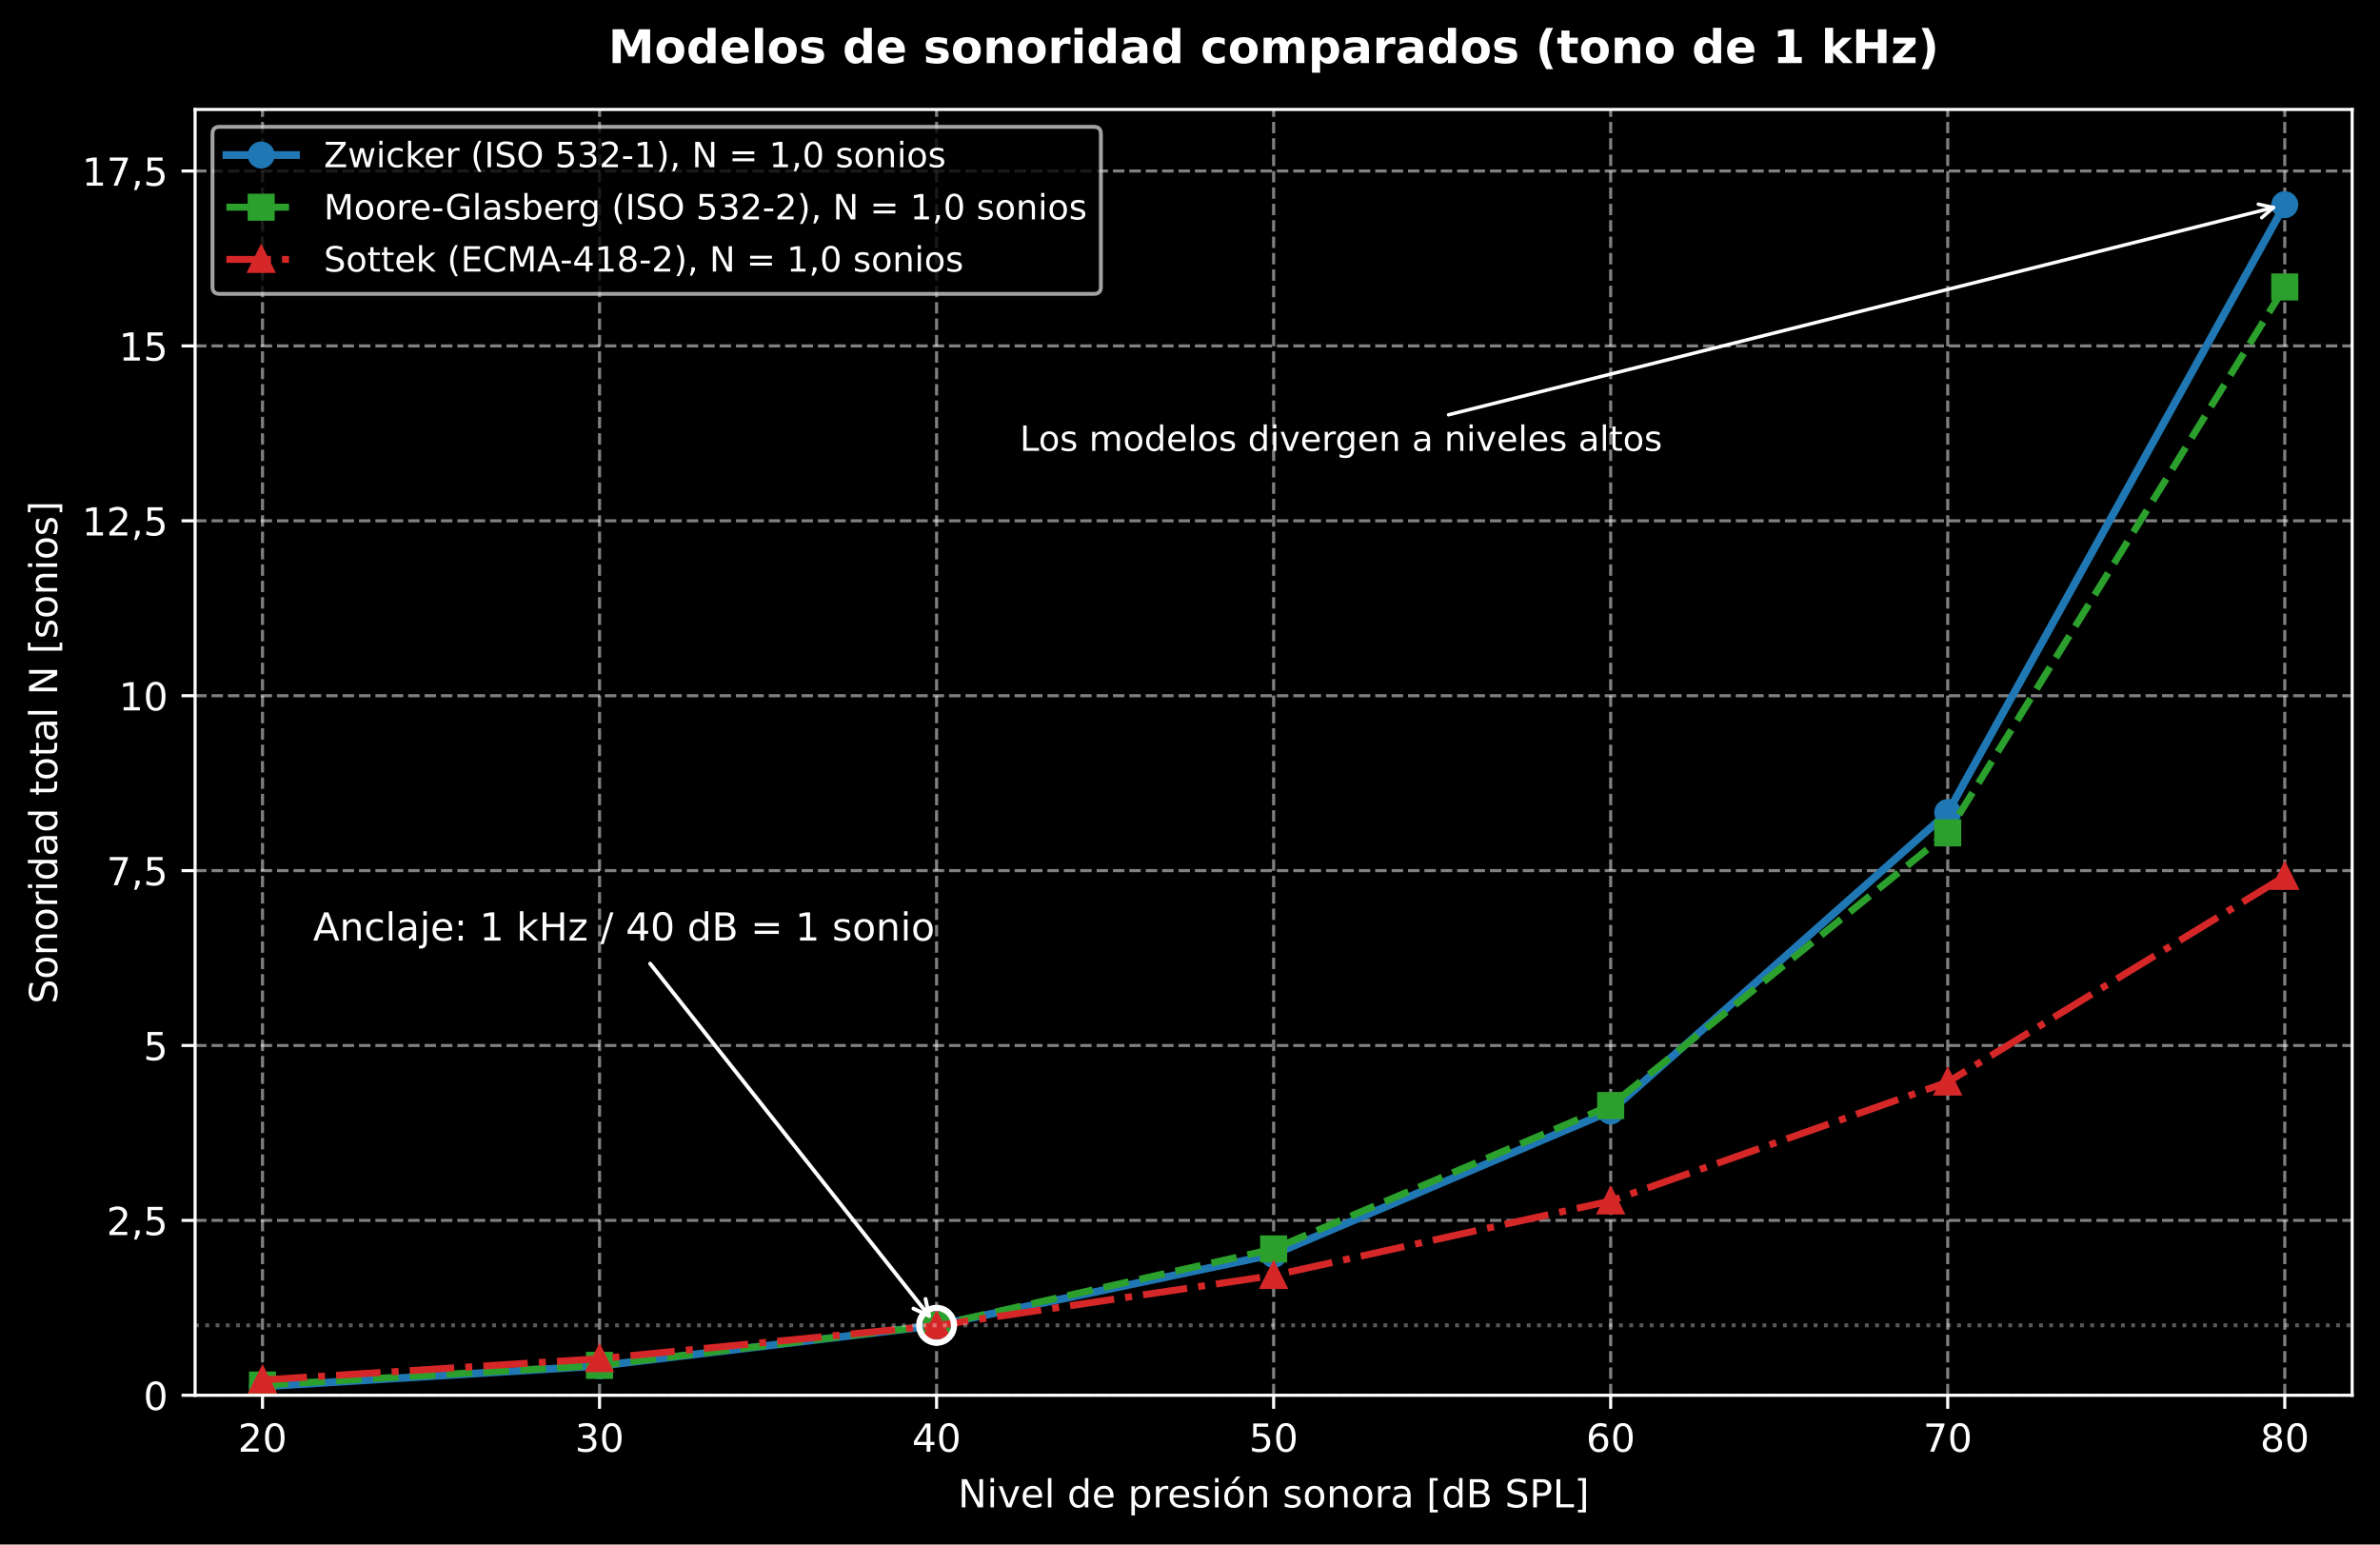
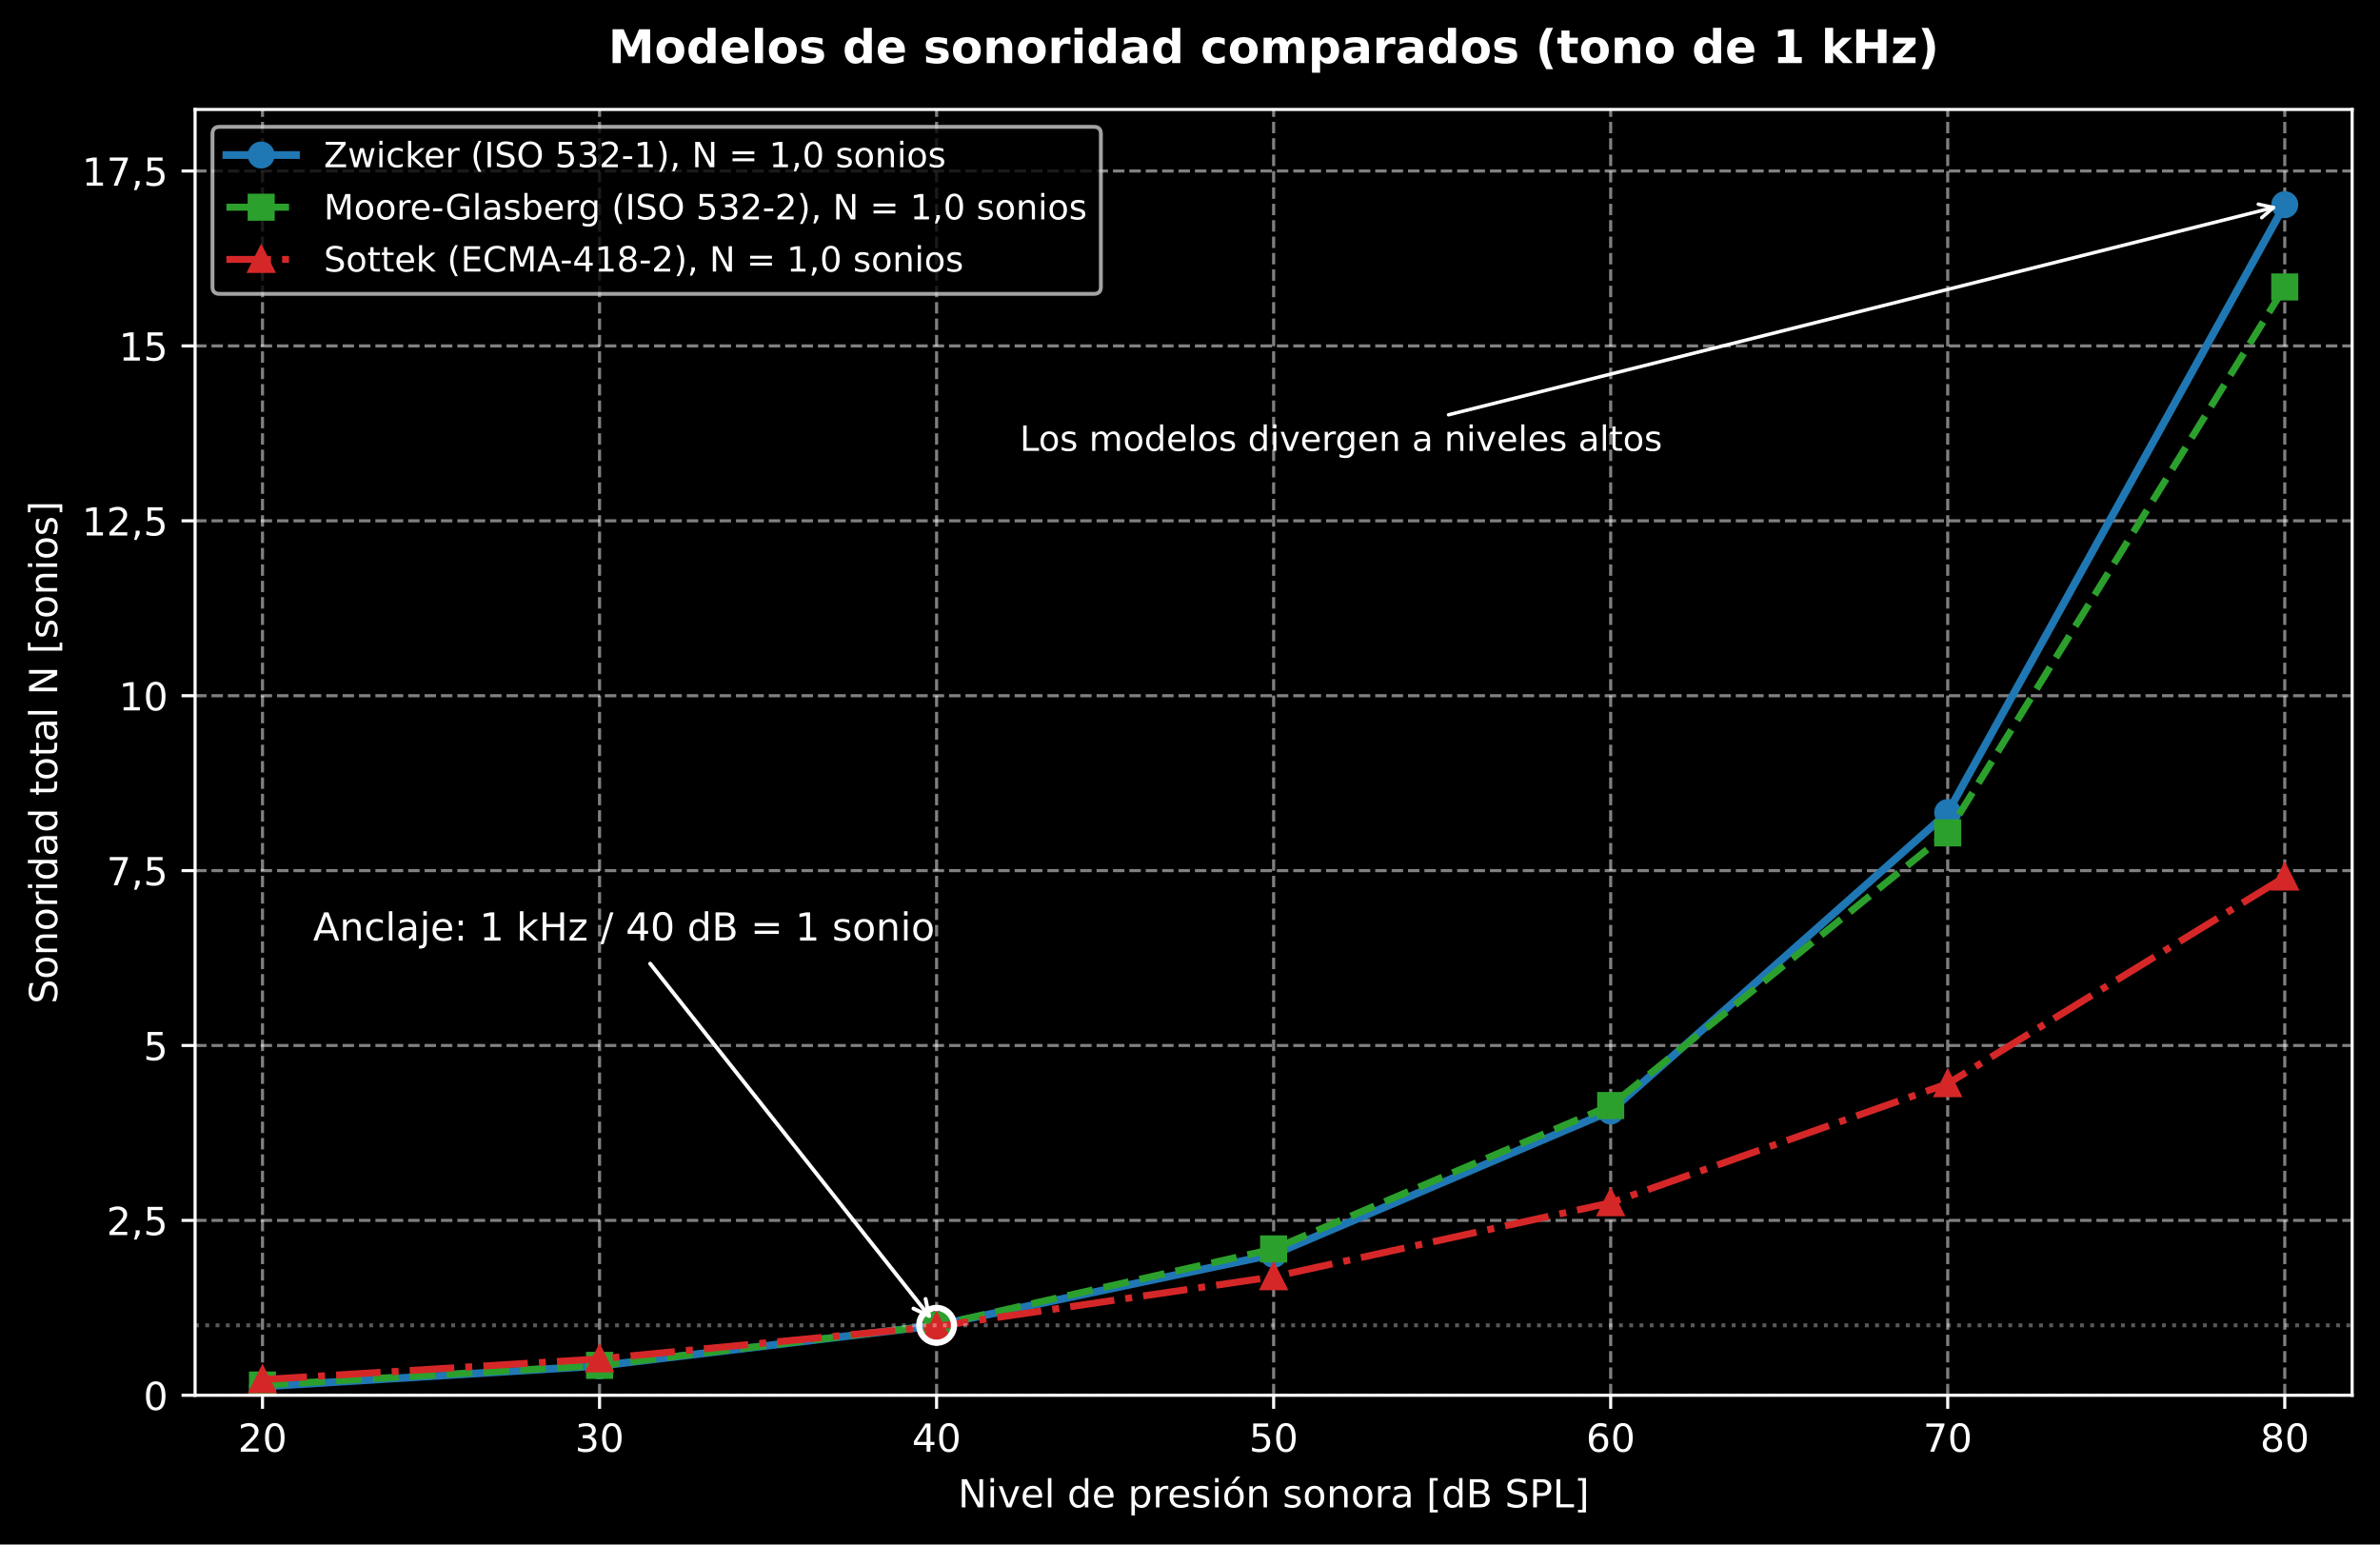
<svg xmlns="http://www.w3.org/2000/svg" xmlns:xlink="http://www.w3.org/1999/xlink" width="615.666pt" height="399.559pt" viewBox="0 0 615.666 399.559" version="1.1">
  <defs>
    <style type="text/css">*{stroke-linejoin: round; stroke-linecap: butt}</style>
  </defs>
  <g id="figure_1">
    <g id="patch_1">
      <path d="M 0 399.559  L 615.666 399.559  L 615.666 0  L 0 0  z " />
    </g>
    <g id="axes_1">
      <g id="patch_2">
        <path d="M 50.466 360.958  L 608.466 360.958  L 608.466 28.318  L 50.466 28.318  z " />
      </g>
      <g id="matplotlib.axis_1">
        <g id="xtick_1">
          <g id="line2d_1">
            <path d="M 67.904 360.958  L 67.904 28.318  " clip-path="url(#pc89cce3abc)" style="fill: none; stroke-dasharray: 2.96,1.28; stroke-dashoffset: 0; stroke: #ffffff; stroke-opacity: 0.5; stroke-width: 0.8" />
          </g>
          <g id="line2d_2">
            <defs>
              <path id="m8d14ee1197" d="M 0 0  L 0 3.5  " style="stroke: #ffffff; stroke-width: 0.8" />
            </defs>
            <g>
              <use xlink:href="#m8d14ee1197" x="67.904" y="360.958" style="fill: #ffffff; stroke: #ffffff; stroke-width: 0.8" />
            </g>
          </g>
          <g id="text_1">
            <text style="font-size: 10px; font-family: 'DejaVu Sans', 'Bitstream Vera Sans', 'Computer Modern Sans Serif', 'Lucida Grande', 'Verdana', 'Geneva', 'Lucid', 'Arial', 'Helvetica', 'Avant Garde', sans-serif; text-anchor: middle; fill: #ffffff" x="67.904" y="375.556" transform="rotate(-0 67.90391 375.5558)">20</text>
          </g>
        </g>
        <g id="xtick_2">
          <g id="line2d_3">
            <path d="M 155.091 360.958  L 155.091 28.318  " clip-path="url(#pc89cce3abc)" style="fill: none; stroke-dasharray: 2.96,1.28; stroke-dashoffset: 0; stroke: #ffffff; stroke-opacity: 0.5; stroke-width: 0.8" />
          </g>
          <g id="line2d_4">
            <g>
              <use xlink:href="#m8d14ee1197" x="155.091" y="360.958" style="fill: #ffffff; stroke: #ffffff; stroke-width: 0.8" />
            </g>
          </g>
          <g id="text_2">
            <text style="font-size: 10px; font-family: 'DejaVu Sans', 'Bitstream Vera Sans', 'Computer Modern Sans Serif', 'Lucida Grande', 'Verdana', 'Geneva', 'Lucid', 'Arial', 'Helvetica', 'Avant Garde', sans-serif; text-anchor: middle; fill: #ffffff" x="155.091" y="375.556" transform="rotate(-0 155.0914 375.5558)">30</text>
          </g>
        </g>
        <g id="xtick_3">
          <g id="line2d_5">
            <path d="M 242.279 360.958  L 242.279 28.318  " clip-path="url(#pc89cce3abc)" style="fill: none; stroke-dasharray: 2.96,1.28; stroke-dashoffset: 0; stroke: #ffffff; stroke-opacity: 0.5; stroke-width: 0.8" />
          </g>
          <g id="line2d_6">
            <g>
              <use xlink:href="#m8d14ee1197" x="242.279" y="360.958" style="fill: #ffffff; stroke: #ffffff; stroke-width: 0.8" />
            </g>
          </g>
          <g id="text_3">
            <text style="font-size: 10px; font-family: 'DejaVu Sans', 'Bitstream Vera Sans', 'Computer Modern Sans Serif', 'Lucida Grande', 'Verdana', 'Geneva', 'Lucid', 'Arial', 'Helvetica', 'Avant Garde', sans-serif; text-anchor: middle; fill: #ffffff" x="242.279" y="375.556" transform="rotate(-0 242.2789 375.5558)">40</text>
          </g>
        </g>
        <g id="xtick_4">
          <g id="line2d_7">
            <path d="M 329.466 360.958  L 329.466 28.318  " clip-path="url(#pc89cce3abc)" style="fill: none; stroke-dasharray: 2.96,1.28; stroke-dashoffset: 0; stroke: #ffffff; stroke-opacity: 0.5; stroke-width: 0.8" />
          </g>
          <g id="line2d_8">
            <g>
              <use xlink:href="#m8d14ee1197" x="329.466" y="360.958" style="fill: #ffffff; stroke: #ffffff; stroke-width: 0.8" />
            </g>
          </g>
          <g id="text_4">
            <text style="font-size: 10px; font-family: 'DejaVu Sans', 'Bitstream Vera Sans', 'Computer Modern Sans Serif', 'Lucida Grande', 'Verdana', 'Geneva', 'Lucid', 'Arial', 'Helvetica', 'Avant Garde', sans-serif; text-anchor: middle; fill: #ffffff" x="329.466" y="375.556" transform="rotate(-0 329.4664 375.5558)">50</text>
          </g>
        </g>
        <g id="xtick_5">
          <g id="line2d_9">
            <path d="M 416.654 360.958  L 416.654 28.318  " clip-path="url(#pc89cce3abc)" style="fill: none; stroke-dasharray: 2.96,1.28; stroke-dashoffset: 0; stroke: #ffffff; stroke-opacity: 0.5; stroke-width: 0.8" />
          </g>
          <g id="line2d_10">
            <g>
              <use xlink:href="#m8d14ee1197" x="416.654" y="360.958" style="fill: #ffffff; stroke: #ffffff; stroke-width: 0.8" />
            </g>
          </g>
          <g id="text_5">
            <text style="font-size: 10px; font-family: 'DejaVu Sans', 'Bitstream Vera Sans', 'Computer Modern Sans Serif', 'Lucida Grande', 'Verdana', 'Geneva', 'Lucid', 'Arial', 'Helvetica', 'Avant Garde', sans-serif; text-anchor: middle; fill: #ffffff" x="416.654" y="375.556" transform="rotate(-0 416.6539 375.5558)">60</text>
          </g>
        </g>
        <g id="xtick_6">
          <g id="line2d_11">
            <path d="M 503.841 360.958  L 503.841 28.318  " clip-path="url(#pc89cce3abc)" style="fill: none; stroke-dasharray: 2.96,1.28; stroke-dashoffset: 0; stroke: #ffffff; stroke-opacity: 0.5; stroke-width: 0.8" />
          </g>
          <g id="line2d_12">
            <g>
              <use xlink:href="#m8d14ee1197" x="503.841" y="360.958" style="fill: #ffffff; stroke: #ffffff; stroke-width: 0.8" />
            </g>
          </g>
          <g id="text_6">
            <text style="font-size: 10px; font-family: 'DejaVu Sans', 'Bitstream Vera Sans', 'Computer Modern Sans Serif', 'Lucida Grande', 'Verdana', 'Geneva', 'Lucid', 'Arial', 'Helvetica', 'Avant Garde', sans-serif; text-anchor: middle; fill: #ffffff" x="503.841" y="375.556" transform="rotate(-0 503.8414 375.5558)">70</text>
          </g>
        </g>
        <g id="xtick_7">
          <g id="line2d_13">
            <path d="M 591.029 360.958  L 591.029 28.318  " clip-path="url(#pc89cce3abc)" style="fill: none; stroke-dasharray: 2.96,1.28; stroke-dashoffset: 0; stroke: #ffffff; stroke-opacity: 0.5; stroke-width: 0.8" />
          </g>
          <g id="line2d_14">
            <g>
              <use xlink:href="#m8d14ee1197" x="591.029" y="360.958" style="fill: #ffffff; stroke: #ffffff; stroke-width: 0.8" />
            </g>
          </g>
          <g id="text_7">
            <text style="font-size: 10px; font-family: 'DejaVu Sans', 'Bitstream Vera Sans', 'Computer Modern Sans Serif', 'Lucida Grande', 'Verdana', 'Geneva', 'Lucid', 'Arial', 'Helvetica', 'Avant Garde', sans-serif; text-anchor: middle; fill: #ffffff" x="591.029" y="375.556" transform="rotate(-0 591.0289 375.5558)">80</text>
          </g>
        </g>
        <g id="text_8">
          <text style="font-size: 10px; font-family: 'DejaVu Sans', 'Bitstream Vera Sans', 'Computer Modern Sans Serif', 'Lucida Grande', 'Verdana', 'Geneva', 'Lucid', 'Arial', 'Helvetica', 'Avant Garde', sans-serif; text-anchor: middle; fill: #ffffff" x="329.466" y="389.957" transform="rotate(-0 329.4664 389.9566)">Nivel de presión sonora [dB SPL]</text>
        </g>
      </g>
      <g id="matplotlib.axis_2">
        <g id="ytick_1">
          <g id="line2d_15">
            <path d="M 50.466 360.958  L 608.466 360.958  " clip-path="url(#pc89cce3abc)" style="fill: none; stroke-dasharray: 2.96,1.28; stroke-dashoffset: 0; stroke: #ffffff; stroke-opacity: 0.5; stroke-width: 0.8" />
          </g>
          <g id="line2d_16">
            <defs>
              <path id="m5e07181663" d="M 0 0  L -3.5 0  " style="stroke: #ffffff; stroke-width: 0.8" />
            </defs>
            <g>
              <use xlink:href="#m5e07181663" x="50.466" y="360.958" style="fill: #ffffff; stroke: #ffffff; stroke-width: 0.8" />
            </g>
          </g>
          <g id="text_9">
            <text style="font-size: 10px; font-family: 'DejaVu Sans', 'Bitstream Vera Sans', 'Computer Modern Sans Serif', 'Lucida Grande', 'Verdana', 'Geneva', 'Lucid', 'Arial', 'Helvetica', 'Avant Garde', sans-serif; text-anchor: end; fill: #ffffff" x="43.466" y="364.757" transform="rotate(-0 43.46641 364.757)">0</text>
          </g>
        </g>
        <g id="ytick_2">
          <g id="line2d_17">
            <path d="M 50.466 315.713  L 608.466 315.713  " clip-path="url(#pc89cce3abc)" style="fill: none; stroke-dasharray: 2.96,1.28; stroke-dashoffset: 0; stroke: #ffffff; stroke-opacity: 0.5; stroke-width: 0.8" />
          </g>
          <g id="line2d_18">
            <g>
              <use xlink:href="#m5e07181663" x="50.466" y="315.713" style="fill: #ffffff; stroke: #ffffff; stroke-width: 0.8" />
            </g>
          </g>
          <g id="text_10">
            <text style="font-size: 10px; font-family: 'DejaVu Sans', 'Bitstream Vera Sans', 'Computer Modern Sans Serif', 'Lucida Grande', 'Verdana', 'Geneva', 'Lucid', 'Arial', 'Helvetica', 'Avant Garde', sans-serif; text-anchor: end; fill: #ffffff" x="43.466" y="319.512" transform="rotate(-0 43.46641 319.5115)">2,5</text>
          </g>
        </g>
        <g id="ytick_3">
          <g id="line2d_19">
            <path d="M 50.466 270.467  L 608.466 270.467  " clip-path="url(#pc89cce3abc)" style="fill: none; stroke-dasharray: 2.96,1.28; stroke-dashoffset: 0; stroke: #ffffff; stroke-opacity: 0.5; stroke-width: 0.8" />
          </g>
          <g id="line2d_20">
            <g>
              <use xlink:href="#m5e07181663" x="50.466" y="270.467" style="fill: #ffffff; stroke: #ffffff; stroke-width: 0.8" />
            </g>
          </g>
          <g id="text_11">
            <text style="font-size: 10px; font-family: 'DejaVu Sans', 'Bitstream Vera Sans', 'Computer Modern Sans Serif', 'Lucida Grande', 'Verdana', 'Geneva', 'Lucid', 'Arial', 'Helvetica', 'Avant Garde', sans-serif; text-anchor: end; fill: #ffffff" x="43.466" y="274.266" transform="rotate(-0 43.46641 274.2661)">5</text>
          </g>
        </g>
        <g id="ytick_4">
          <g id="line2d_21">
            <path d="M 50.466 225.222  L 608.466 225.222  " clip-path="url(#pc89cce3abc)" style="fill: none; stroke-dasharray: 2.96,1.28; stroke-dashoffset: 0; stroke: #ffffff; stroke-opacity: 0.5; stroke-width: 0.8" />
          </g>
          <g id="line2d_22">
            <g>
              <use xlink:href="#m5e07181663" x="50.466" y="225.222" style="fill: #ffffff; stroke: #ffffff; stroke-width: 0.8" />
            </g>
          </g>
          <g id="text_12">
            <text style="font-size: 10px; font-family: 'DejaVu Sans', 'Bitstream Vera Sans', 'Computer Modern Sans Serif', 'Lucida Grande', 'Verdana', 'Geneva', 'Lucid', 'Arial', 'Helvetica', 'Avant Garde', sans-serif; text-anchor: end; fill: #ffffff" x="43.466" y="229.021" transform="rotate(-0 43.46641 229.0206)">7,5</text>
          </g>
        </g>
        <g id="ytick_5">
          <g id="line2d_23">
            <path d="M 50.466 179.976  L 608.466 179.976  " clip-path="url(#pc89cce3abc)" style="fill: none; stroke-dasharray: 2.96,1.28; stroke-dashoffset: 0; stroke: #ffffff; stroke-opacity: 0.5; stroke-width: 0.8" />
          </g>
          <g id="line2d_24">
            <g>
              <use xlink:href="#m5e07181663" x="50.466" y="179.976" style="fill: #ffffff; stroke: #ffffff; stroke-width: 0.8" />
            </g>
          </g>
          <g id="text_13">
            <text style="font-size: 10px; font-family: 'DejaVu Sans', 'Bitstream Vera Sans', 'Computer Modern Sans Serif', 'Lucida Grande', 'Verdana', 'Geneva', 'Lucid', 'Arial', 'Helvetica', 'Avant Garde', sans-serif; text-anchor: end; fill: #ffffff" x="43.466" y="183.775" transform="rotate(-0 43.46641 183.7752)">10</text>
          </g>
        </g>
        <g id="ytick_6">
          <g id="line2d_25">
            <path d="M 50.466 134.731  L 608.466 134.731  " clip-path="url(#pc89cce3abc)" style="fill: none; stroke-dasharray: 2.96,1.28; stroke-dashoffset: 0; stroke: #ffffff; stroke-opacity: 0.5; stroke-width: 0.8" />
          </g>
          <g id="line2d_26">
            <g>
              <use xlink:href="#m5e07181663" x="50.466" y="134.731" style="fill: #ffffff; stroke: #ffffff; stroke-width: 0.8" />
            </g>
          </g>
          <g id="text_14">
            <text style="font-size: 10px; font-family: 'DejaVu Sans', 'Bitstream Vera Sans', 'Computer Modern Sans Serif', 'Lucida Grande', 'Verdana', 'Geneva', 'Lucid', 'Arial', 'Helvetica', 'Avant Garde', sans-serif; text-anchor: end; fill: #ffffff" x="43.466" y="138.53" transform="rotate(-0 43.46641 138.5297)">12,5</text>
          </g>
        </g>
        <g id="ytick_7">
          <g id="line2d_27">
            <path d="M 50.466 89.485  L 608.466 89.485  " clip-path="url(#pc89cce3abc)" style="fill: none; stroke-dasharray: 2.96,1.28; stroke-dashoffset: 0; stroke: #ffffff; stroke-opacity: 0.5; stroke-width: 0.8" />
          </g>
          <g id="line2d_28">
            <g>
              <use xlink:href="#m5e07181663" x="50.466" y="89.485" style="fill: #ffffff; stroke: #ffffff; stroke-width: 0.8" />
            </g>
          </g>
          <g id="text_15">
            <text style="font-size: 10px; font-family: 'DejaVu Sans', 'Bitstream Vera Sans', 'Computer Modern Sans Serif', 'Lucida Grande', 'Verdana', 'Geneva', 'Lucid', 'Arial', 'Helvetica', 'Avant Garde', sans-serif; text-anchor: end; fill: #ffffff" x="43.466" y="93.284" transform="rotate(-0 43.46641 93.28429)">15</text>
          </g>
        </g>
        <g id="ytick_8">
          <g id="line2d_29">
            <path d="M 50.466 44.24  L 608.466 44.24  " clip-path="url(#pc89cce3abc)" style="fill: none; stroke-dasharray: 2.96,1.28; stroke-dashoffset: 0; stroke: #ffffff; stroke-opacity: 0.5; stroke-width: 0.8" />
          </g>
          <g id="line2d_30">
            <g>
              <use xlink:href="#m5e07181663" x="50.466" y="44.24" style="fill: #ffffff; stroke: #ffffff; stroke-width: 0.8" />
            </g>
          </g>
          <g id="text_16">
            <text style="font-size: 10px; font-family: 'DejaVu Sans', 'Bitstream Vera Sans', 'Computer Modern Sans Serif', 'Lucida Grande', 'Verdana', 'Geneva', 'Lucid', 'Arial', 'Helvetica', 'Avant Garde', sans-serif; text-anchor: end; fill: #ffffff" x="43.466" y="48.039" transform="rotate(-0 43.46641 48.03884)">17,5</text>
          </g>
        </g>
        <g id="text_17">
          <text style="font-size: 10px; font-family: 'DejaVu Sans', 'Bitstream Vera Sans', 'Computer Modern Sans Serif', 'Lucida Grande', 'Verdana', 'Geneva', 'Lucid', 'Arial', 'Helvetica', 'Avant Garde', sans-serif; text-anchor: middle; fill: #ffffff" x="14.798" y="194.638" transform="rotate(-90 14.79844 194.6381)">Sonoridad total N [sonios]</text>
        </g>
      </g>
      <g id="line2d_31">
        <path d="M 67.904 358.681  L 155.091 353.346  L 242.279 342.86  L 329.466 324.509  L 416.654 287.411  L 503.841 210.207  L 591.029 52.958  " clip-path="url(#pc89cce3abc)" style="fill: none; stroke: #1f77b4; stroke-width: 2; stroke-linecap: square" />
        <defs>
          <path id="m49466b02c9" d="M 0 3  C 0.796 3 1.559 2.684 2.121 2.121  C 2.684 1.559 3 0.796 3 0  C 3 -0.796 2.684 -1.559 2.121 -2.121  C 1.559 -2.684 0.796 -3 0 -3  C -0.796 -3 -1.559 -2.684 -2.121 -2.121  C -2.684 -1.559 -3 -0.796 -3 0  C -3 0.796 -2.684 1.559 -2.121 2.121  C -1.559 2.684 -0.796 3 0 3  z " style="stroke: #1f77b4" />
        </defs>
        <g clip-path="url(#pc89cce3abc)">
          <use xlink:href="#m49466b02c9" x="67.904" y="358.681" style="fill: #1f77b4; stroke: #1f77b4" />
          <use xlink:href="#m49466b02c9" x="155.091" y="353.346" style="fill: #1f77b4; stroke: #1f77b4" />
          <use xlink:href="#m49466b02c9" x="242.279" y="342.86" style="fill: #1f77b4; stroke: #1f77b4" />
          <use xlink:href="#m49466b02c9" x="329.466" y="324.509" style="fill: #1f77b4; stroke: #1f77b4" />
          <use xlink:href="#m49466b02c9" x="416.654" y="287.411" style="fill: #1f77b4; stroke: #1f77b4" />
          <use xlink:href="#m49466b02c9" x="503.841" y="210.207" style="fill: #1f77b4; stroke: #1f77b4" />
          <use xlink:href="#m49466b02c9" x="591.029" y="52.958" style="fill: #1f77b4; stroke: #1f77b4" />
        </g>
      </g>
      <g id="line2d_32">
        <path d="M 67.904 358.312  L 155.091 353.221  L 242.279 342.858  L 329.466 323.092  L 416.654 286.001  L 503.841 215.465  L 591.029 74.237  " clip-path="url(#pc89cce3abc)" style="fill: none; stroke-dasharray: 6.66,2.88; stroke-dashoffset: 0; stroke: #2ca02c; stroke-width: 1.8" />
        <defs>
          <path id="m17eb9bc728" d="M -3 3  L 3 3  L 3 -3  L -3 -3  z " style="stroke: #2ca02c; stroke-linejoin: miter" />
        </defs>
        <g clip-path="url(#pc89cce3abc)">
          <use xlink:href="#m17eb9bc728" x="67.904" y="358.312" style="fill: #2ca02c; stroke: #2ca02c; stroke-linejoin: miter" />
          <use xlink:href="#m17eb9bc728" x="155.091" y="353.221" style="fill: #2ca02c; stroke: #2ca02c; stroke-linejoin: miter" />
          <use xlink:href="#m17eb9bc728" x="242.279" y="342.858" style="fill: #2ca02c; stroke: #2ca02c; stroke-linejoin: miter" />
          <use xlink:href="#m17eb9bc728" x="329.466" y="323.092" style="fill: #2ca02c; stroke: #2ca02c; stroke-linejoin: miter" />
          <use xlink:href="#m17eb9bc728" x="416.654" y="286.001" style="fill: #2ca02c; stroke: #2ca02c; stroke-linejoin: miter" />
          <use xlink:href="#m17eb9bc728" x="503.841" y="215.465" style="fill: #2ca02c; stroke: #2ca02c; stroke-linejoin: miter" />
          <use xlink:href="#m17eb9bc728" x="591.029" y="74.237" style="fill: #2ca02c; stroke: #2ca02c; stroke-linejoin: miter" />
        </g>
      </g>
      <g id="line2d_33">
-         <path d="M 67.904 356.993  L 155.091 351.488  L 242.279 342.933  L 329.466 329.953  L 416.654 310.68  L 503.841 279.926  L 591.029 226.718  " clip-path="url(#pc89cce3abc)" style="fill: none; stroke-dasharray: 11.52,2.88,1.8,2.88; stroke-dashoffset: 0; stroke: #d62728; stroke-width: 1.8" />
+         <path d="M 67.904 356.899  L 155.091 351.539  L 242.279 343.14  L 329.466 330.293  L 416.654 311.148  L 503.841 280.342  L 591.029 226.887  " clip-path="url(#pc89cce3abc)" style="fill: none; stroke-dasharray: 11.52,2.88,1.8,2.88; stroke-dashoffset: 0; stroke: #d62728; stroke-width: 1.8" />
        <defs>
          <path id="ma5ac042292" d="M 0 -3  L -3 3  L 3 3  z " style="stroke: #d62728; stroke-linejoin: miter" />
        </defs>
        <g clip-path="url(#pc89cce3abc)">
-           <use xlink:href="#ma5ac042292" x="67.904" y="356.993" style="fill: #d62728; stroke: #d62728; stroke-linejoin: miter" />
-           <use xlink:href="#ma5ac042292" x="155.091" y="351.488" style="fill: #d62728; stroke: #d62728; stroke-linejoin: miter" />
-           <use xlink:href="#ma5ac042292" x="242.279" y="342.933" style="fill: #d62728; stroke: #d62728; stroke-linejoin: miter" />
-           <use xlink:href="#ma5ac042292" x="329.466" y="329.953" style="fill: #d62728; stroke: #d62728; stroke-linejoin: miter" />
-           <use xlink:href="#ma5ac042292" x="416.654" y="310.68" style="fill: #d62728; stroke: #d62728; stroke-linejoin: miter" />
-           <use xlink:href="#ma5ac042292" x="503.841" y="279.926" style="fill: #d62728; stroke: #d62728; stroke-linejoin: miter" />
-           <use xlink:href="#ma5ac042292" x="591.029" y="226.718" style="fill: #d62728; stroke: #d62728; stroke-linejoin: miter" />
+           <use xlink:href="#ma5ac042292" x="67.904" y="356.899" style="fill: #d62728; stroke: #d62728; stroke-linejoin: miter" />
+           <use xlink:href="#ma5ac042292" x="155.091" y="351.539" style="fill: #d62728; stroke: #d62728; stroke-linejoin: miter" />
+           <use xlink:href="#ma5ac042292" x="242.279" y="343.14" style="fill: #d62728; stroke: #d62728; stroke-linejoin: miter" />
+           <use xlink:href="#ma5ac042292" x="329.466" y="330.293" style="fill: #d62728; stroke: #d62728; stroke-linejoin: miter" />
+           <use xlink:href="#ma5ac042292" x="416.654" y="311.148" style="fill: #d62728; stroke: #d62728; stroke-linejoin: miter" />
+           <use xlink:href="#ma5ac042292" x="503.841" y="280.342" style="fill: #d62728; stroke: #d62728; stroke-linejoin: miter" />
+           <use xlink:href="#ma5ac042292" x="591.029" y="226.887" style="fill: #d62728; stroke: #d62728; stroke-linejoin: miter" />
        </g>
      </g>
      <g id="line2d_34">
        <path d="M 50.466 342.86  L 608.466 342.86  " clip-path="url(#pc89cce3abc)" style="fill: none; stroke-dasharray: 1,1.65; stroke-dashoffset: 0; stroke: #ffffff; stroke-opacity: 0.35" />
      </g>
      <g id="patch_3">
        <path d="M 50.466 360.958  L 50.466 28.318  " style="fill: none; stroke: #ffffff; stroke-width: 0.8; stroke-linejoin: miter; stroke-linecap: square" />
      </g>
      <g id="patch_4">
        <path d="M 608.466 360.958  L 608.466 28.318  " style="fill: none; stroke: #ffffff; stroke-width: 0.8; stroke-linejoin: miter; stroke-linecap: square" />
      </g>
      <g id="patch_5">
        <path d="M 50.466 360.958  L 608.466 360.958  " style="fill: none; stroke: #ffffff; stroke-width: 0.8; stroke-linejoin: miter; stroke-linecap: square" />
      </g>
      <g id="patch_6">
        <path d="M 50.466 28.318  L 608.466 28.318  " style="fill: none; stroke: #ffffff; stroke-width: 0.8; stroke-linejoin: miter; stroke-linecap: square" />
      </g>
      <g id="patch_7">
        <path d="M 168.186 249.29  Q 204.612 295.291 240.343 340.416  " style="fill: none; stroke: #ffffff; stroke-linecap: round" />
        <path d="M 239.428 336.038  L 240.343 340.416  L 236.292 338.521  " style="fill: none; stroke: #ffffff; stroke-linecap: round" />
      </g>
      <g id="text_18">
        <text style="font-size: 10px; font-family: 'DejaVu Sans', 'Bitstream Vera Sans', 'Computer Modern Sans Serif', 'Lucida Grande', 'Verdana', 'Geneva', 'Lucid', 'Arial', 'Helvetica', 'Avant Garde', sans-serif; text-anchor: start; fill: #ffffff" x="80.982" y="243.32" transform="rotate(-0 80.98203 243.32)">Anclaje: 1 kHz / 40 dB = 1 sonio</text>
      </g>
      <g id="patch_8">
        <path d="M 374.716 107.307  Q 481.904 80.376 588.116 53.69  " style="fill: none; stroke: #ffffff; stroke-width: 0.9; stroke-linecap: round" />
        <path d="M 584.185 52.822  L 588.116 53.69  L 585.063 56.313  " style="fill: none; stroke: #ffffff; stroke-width: 0.9; stroke-linecap: round" />
      </g>
      <g id="text_19">
        <text style="font-size: 9px; font-family: 'DejaVu Sans', 'Bitstream Vera Sans', 'Computer Modern Sans Serif', 'Lucida Grande', 'Verdana', 'Geneva', 'Lucid', 'Arial', 'Helvetica', 'Avant Garde', sans-serif; text-anchor: middle; fill: #ffffff" x="346.904" y="116.633" transform="rotate(-0 346.9039 116.6327)">Los modelos divergen a niveles altos</text>
      </g>
      <g id="text_20">
        <text style="font-weight: 700; font-size: 12px; font-family: 'DejaVu Sans', 'Bitstream Vera Sans', 'Computer Modern Sans Serif', 'Lucida Grande', 'Verdana', 'Geneva', 'Lucid', 'Arial', 'Helvetica', 'Avant Garde', sans-serif; text-anchor: middle; fill: #ffffff" x="329.466" y="16.318" transform="rotate(-0 329.4664 16.31812)">Modelos de sonoridad comparados (tono de 1 kHz)</text>
      </g>
      <g id="line2d_35">
        <defs>
          <path id="m270b3e3f70" d="M 0 4.5  C 1.193 4.5 2.338 4.026 3.182 3.182  C 4.026 2.338 4.5 1.193 4.5 0  C 4.5 -1.193 4.026 -2.338 3.182 -3.182  C 2.338 -4.026 1.193 -4.5 0 -4.5  C -1.193 -4.5 -2.338 -4.026 -3.182 -3.182  C -4.026 -2.338 -4.5 -1.193 -4.5 0  C -4.5 1.193 -4.026 2.338 -3.182 3.182  C -2.338 4.026 -1.193 4.5 0 4.5  z " style="stroke: #ffffff; stroke-width: 1.6" />
        </defs>
        <g clip-path="url(#pc89cce3abc)">
          <use xlink:href="#m270b3e3f70" x="242.279" y="342.86" style="fill-opacity: 0; stroke: #ffffff; stroke-width: 1.6" />
        </g>
      </g>
      <g id="legend_1">
        <g id="patch_9">
          <path d="M 56.766 76.02  L 282.979 76.02  Q 284.779 76.02 284.779 74.22  L 284.779 34.618  Q 284.779 32.818 282.979 32.818  L 56.766 32.818  Q 54.966 32.818 54.966 34.618  L 54.966 74.22  Q 54.966 76.02 56.766 76.02  z " style="opacity: 0.8; stroke: #cccccc; stroke-linejoin: miter" />
        </g>
        <g id="line2d_36">
          <path d="M 58.566 40.107  L 67.566 40.107  L 76.566 40.107  " style="fill: none; stroke: #1f77b4; stroke-width: 2; stroke-linecap: square" />
          <g>
            <use xlink:href="#m49466b02c9" x="67.566" y="40.107" style="fill: #1f77b4; stroke: #1f77b4" />
          </g>
        </g>
        <g id="text_21">
          <text style="font-size: 9px; font-family: 'DejaVu Sans', 'Bitstream Vera Sans', 'Computer Modern Sans Serif', 'Lucida Grande', 'Verdana', 'Geneva', 'Lucid', 'Arial', 'Helvetica', 'Avant Garde', sans-serif; text-anchor: start; fill: #ffffff" x="83.766" y="43.257" transform="rotate(-0 83.76641 43.25672)">Zwicker (ISO 532-1), N = 1,0 sonios</text>
        </g>
        <g id="line2d_37">
          <path d="M 58.566 53.607  L 67.566 53.607  L 76.566 53.607  " style="fill: none; stroke-dasharray: 6.66,2.88; stroke-dashoffset: 0; stroke: #2ca02c; stroke-width: 1.8" />
          <g>
            <use xlink:href="#m17eb9bc728" x="67.566" y="53.607" style="fill: #2ca02c; stroke: #2ca02c; stroke-linejoin: miter" />
          </g>
        </g>
        <g id="text_22">
          <text style="font-size: 9px; font-family: 'DejaVu Sans', 'Bitstream Vera Sans', 'Computer Modern Sans Serif', 'Lucida Grande', 'Verdana', 'Geneva', 'Lucid', 'Arial', 'Helvetica', 'Avant Garde', sans-serif; text-anchor: start; fill: #ffffff" x="83.766" y="56.757" transform="rotate(-0 83.76641 56.75742)">Moore-Glasberg (ISO 532-2), N = 1,0 sonios</text>
        </g>
        <g id="line2d_38">
          <path d="M 58.566 67.108  L 67.566 67.108  L 76.566 67.108  " style="fill: none; stroke-dasharray: 11.52,2.88,1.8,2.88; stroke-dashoffset: 0; stroke: #d62728; stroke-width: 1.8" />
          <g>
            <use xlink:href="#ma5ac042292" x="67.566" y="67.108" style="fill: #d62728; stroke: #d62728; stroke-linejoin: miter" />
          </g>
        </g>
        <g id="text_23">
          <text style="font-size: 9px; font-family: 'DejaVu Sans', 'Bitstream Vera Sans', 'Computer Modern Sans Serif', 'Lucida Grande', 'Verdana', 'Geneva', 'Lucid', 'Arial', 'Helvetica', 'Avant Garde', sans-serif; text-anchor: start; fill: #ffffff" x="83.766" y="70.258" transform="rotate(-0 83.76641 70.25813)">Sottek (ECMA-418-2), N = 1,0 sonios</text>
        </g>
      </g>
    </g>
  </g>
  <defs>
    <clipPath id="pc89cce3abc">
      <rect x="50.466" y="28.318" width="558" height="332.64" />
    </clipPath>
  </defs>
</svg>
